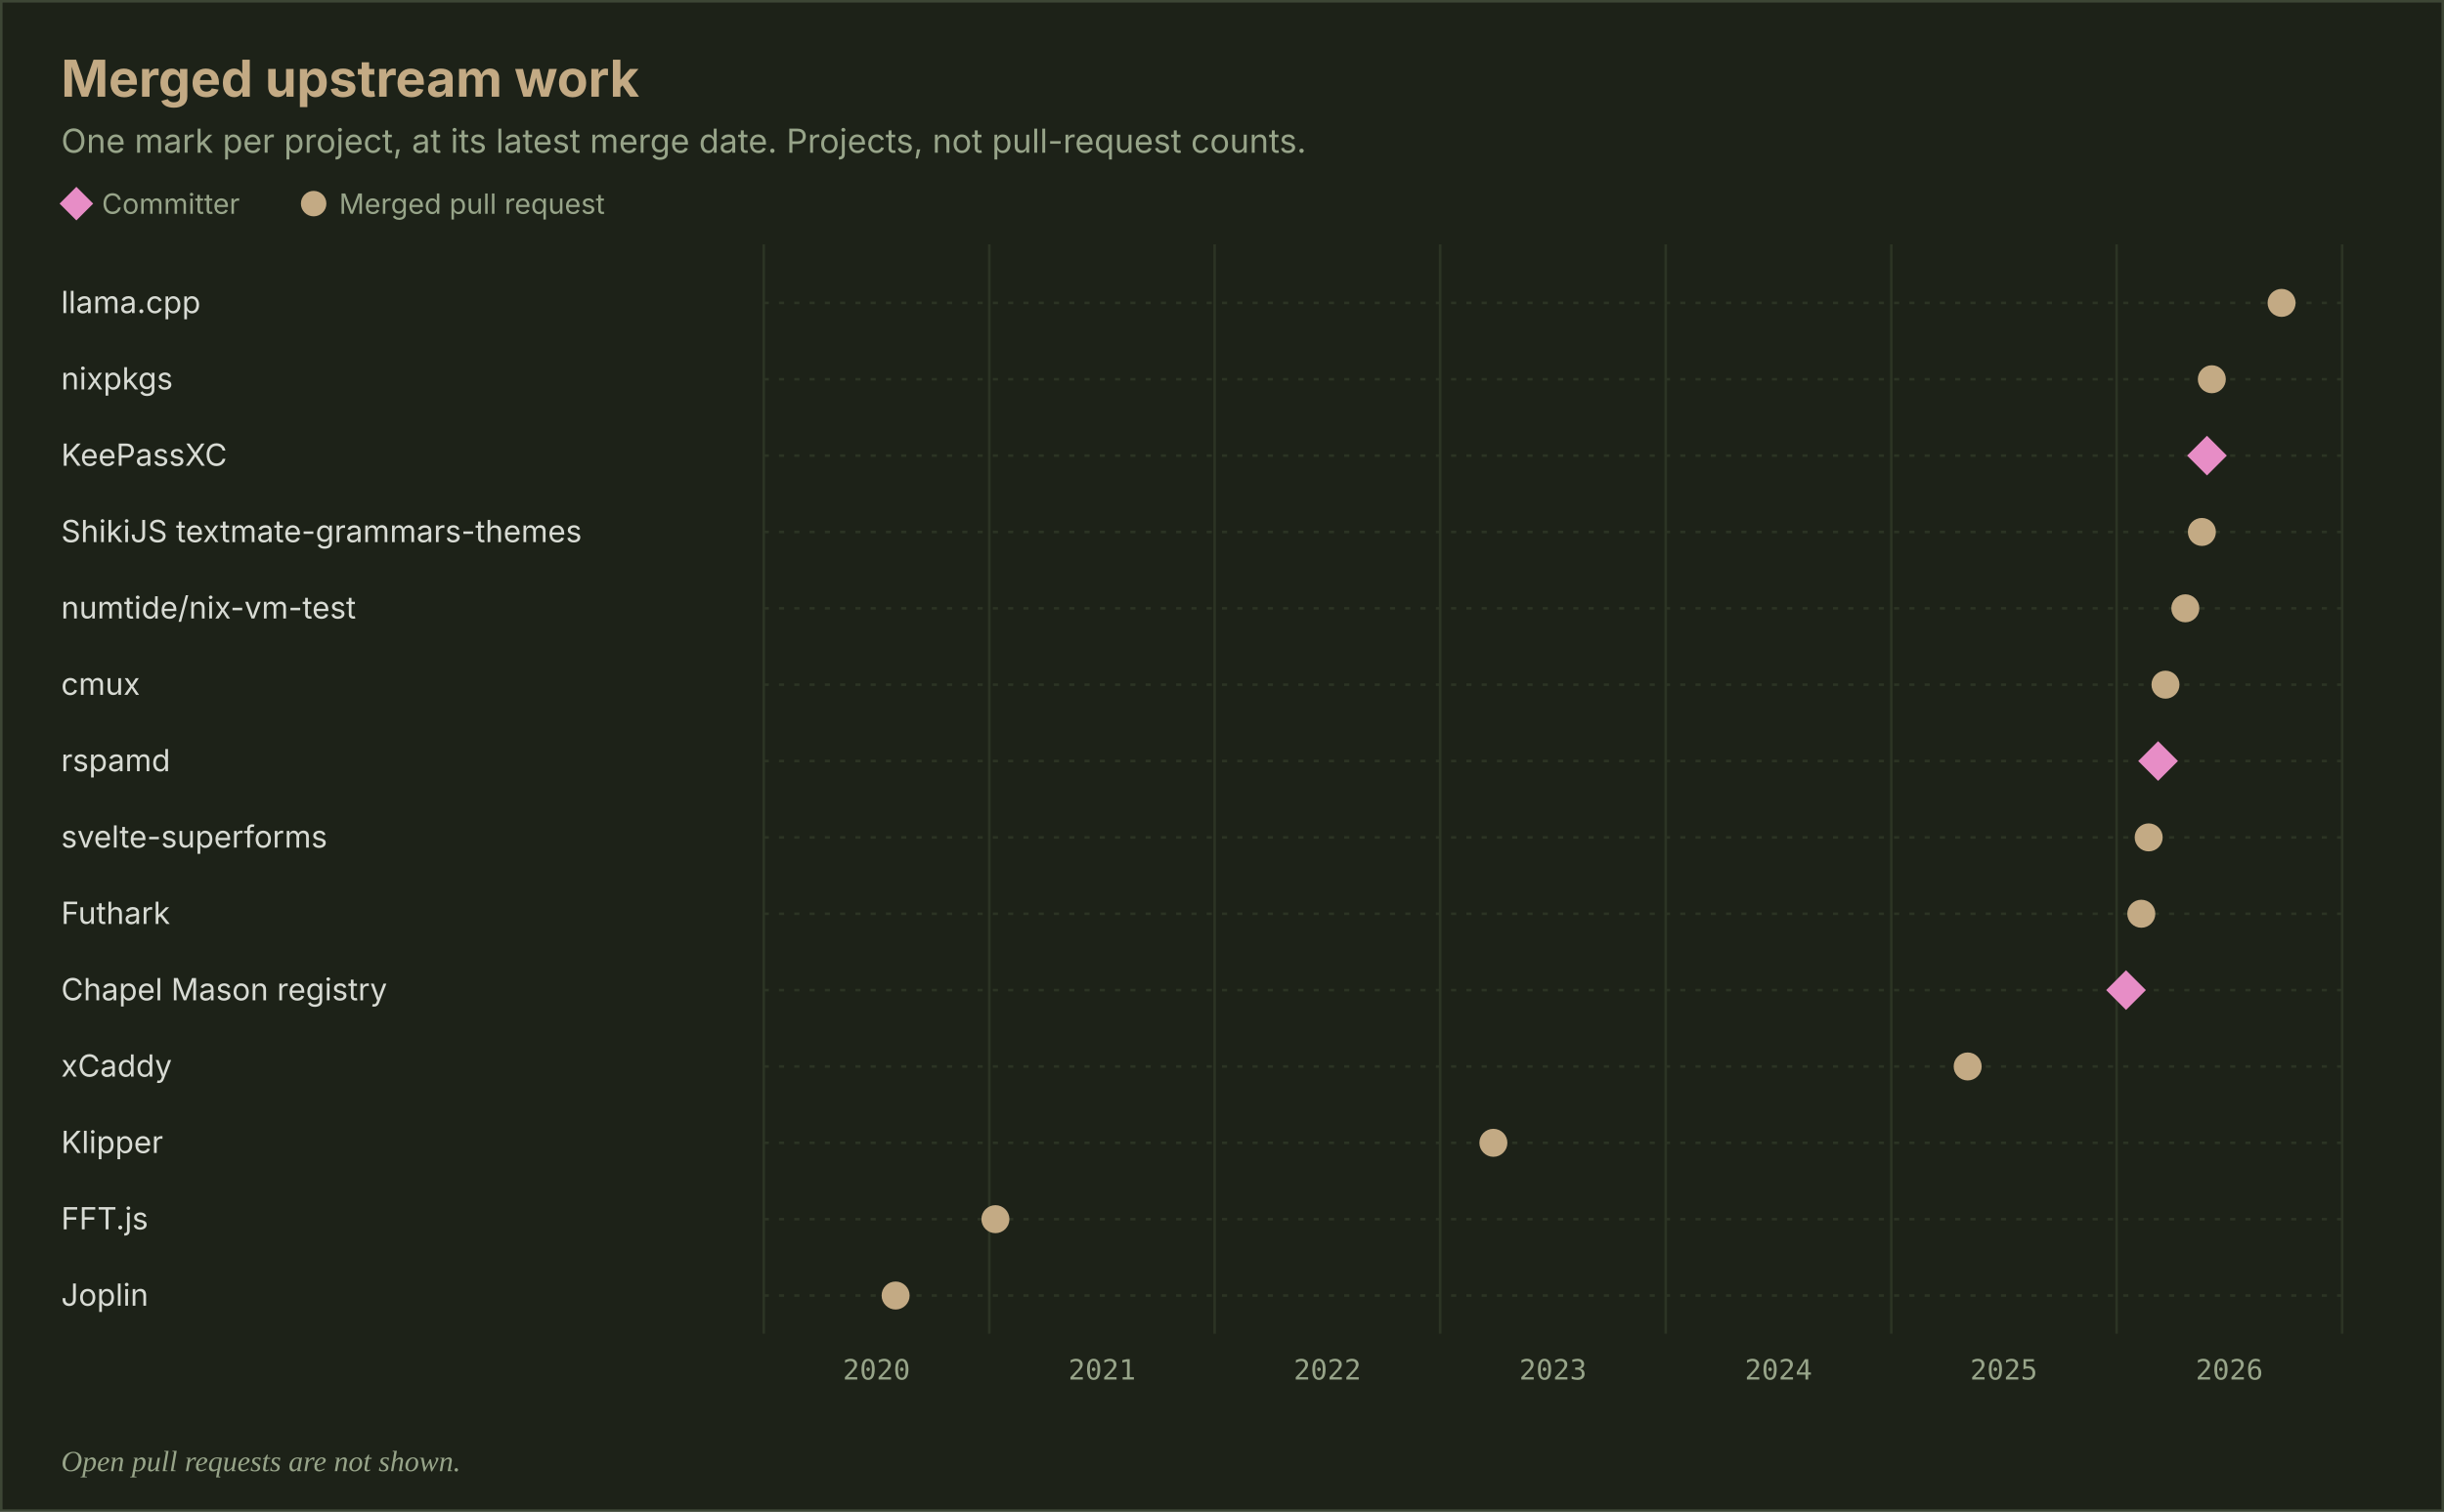
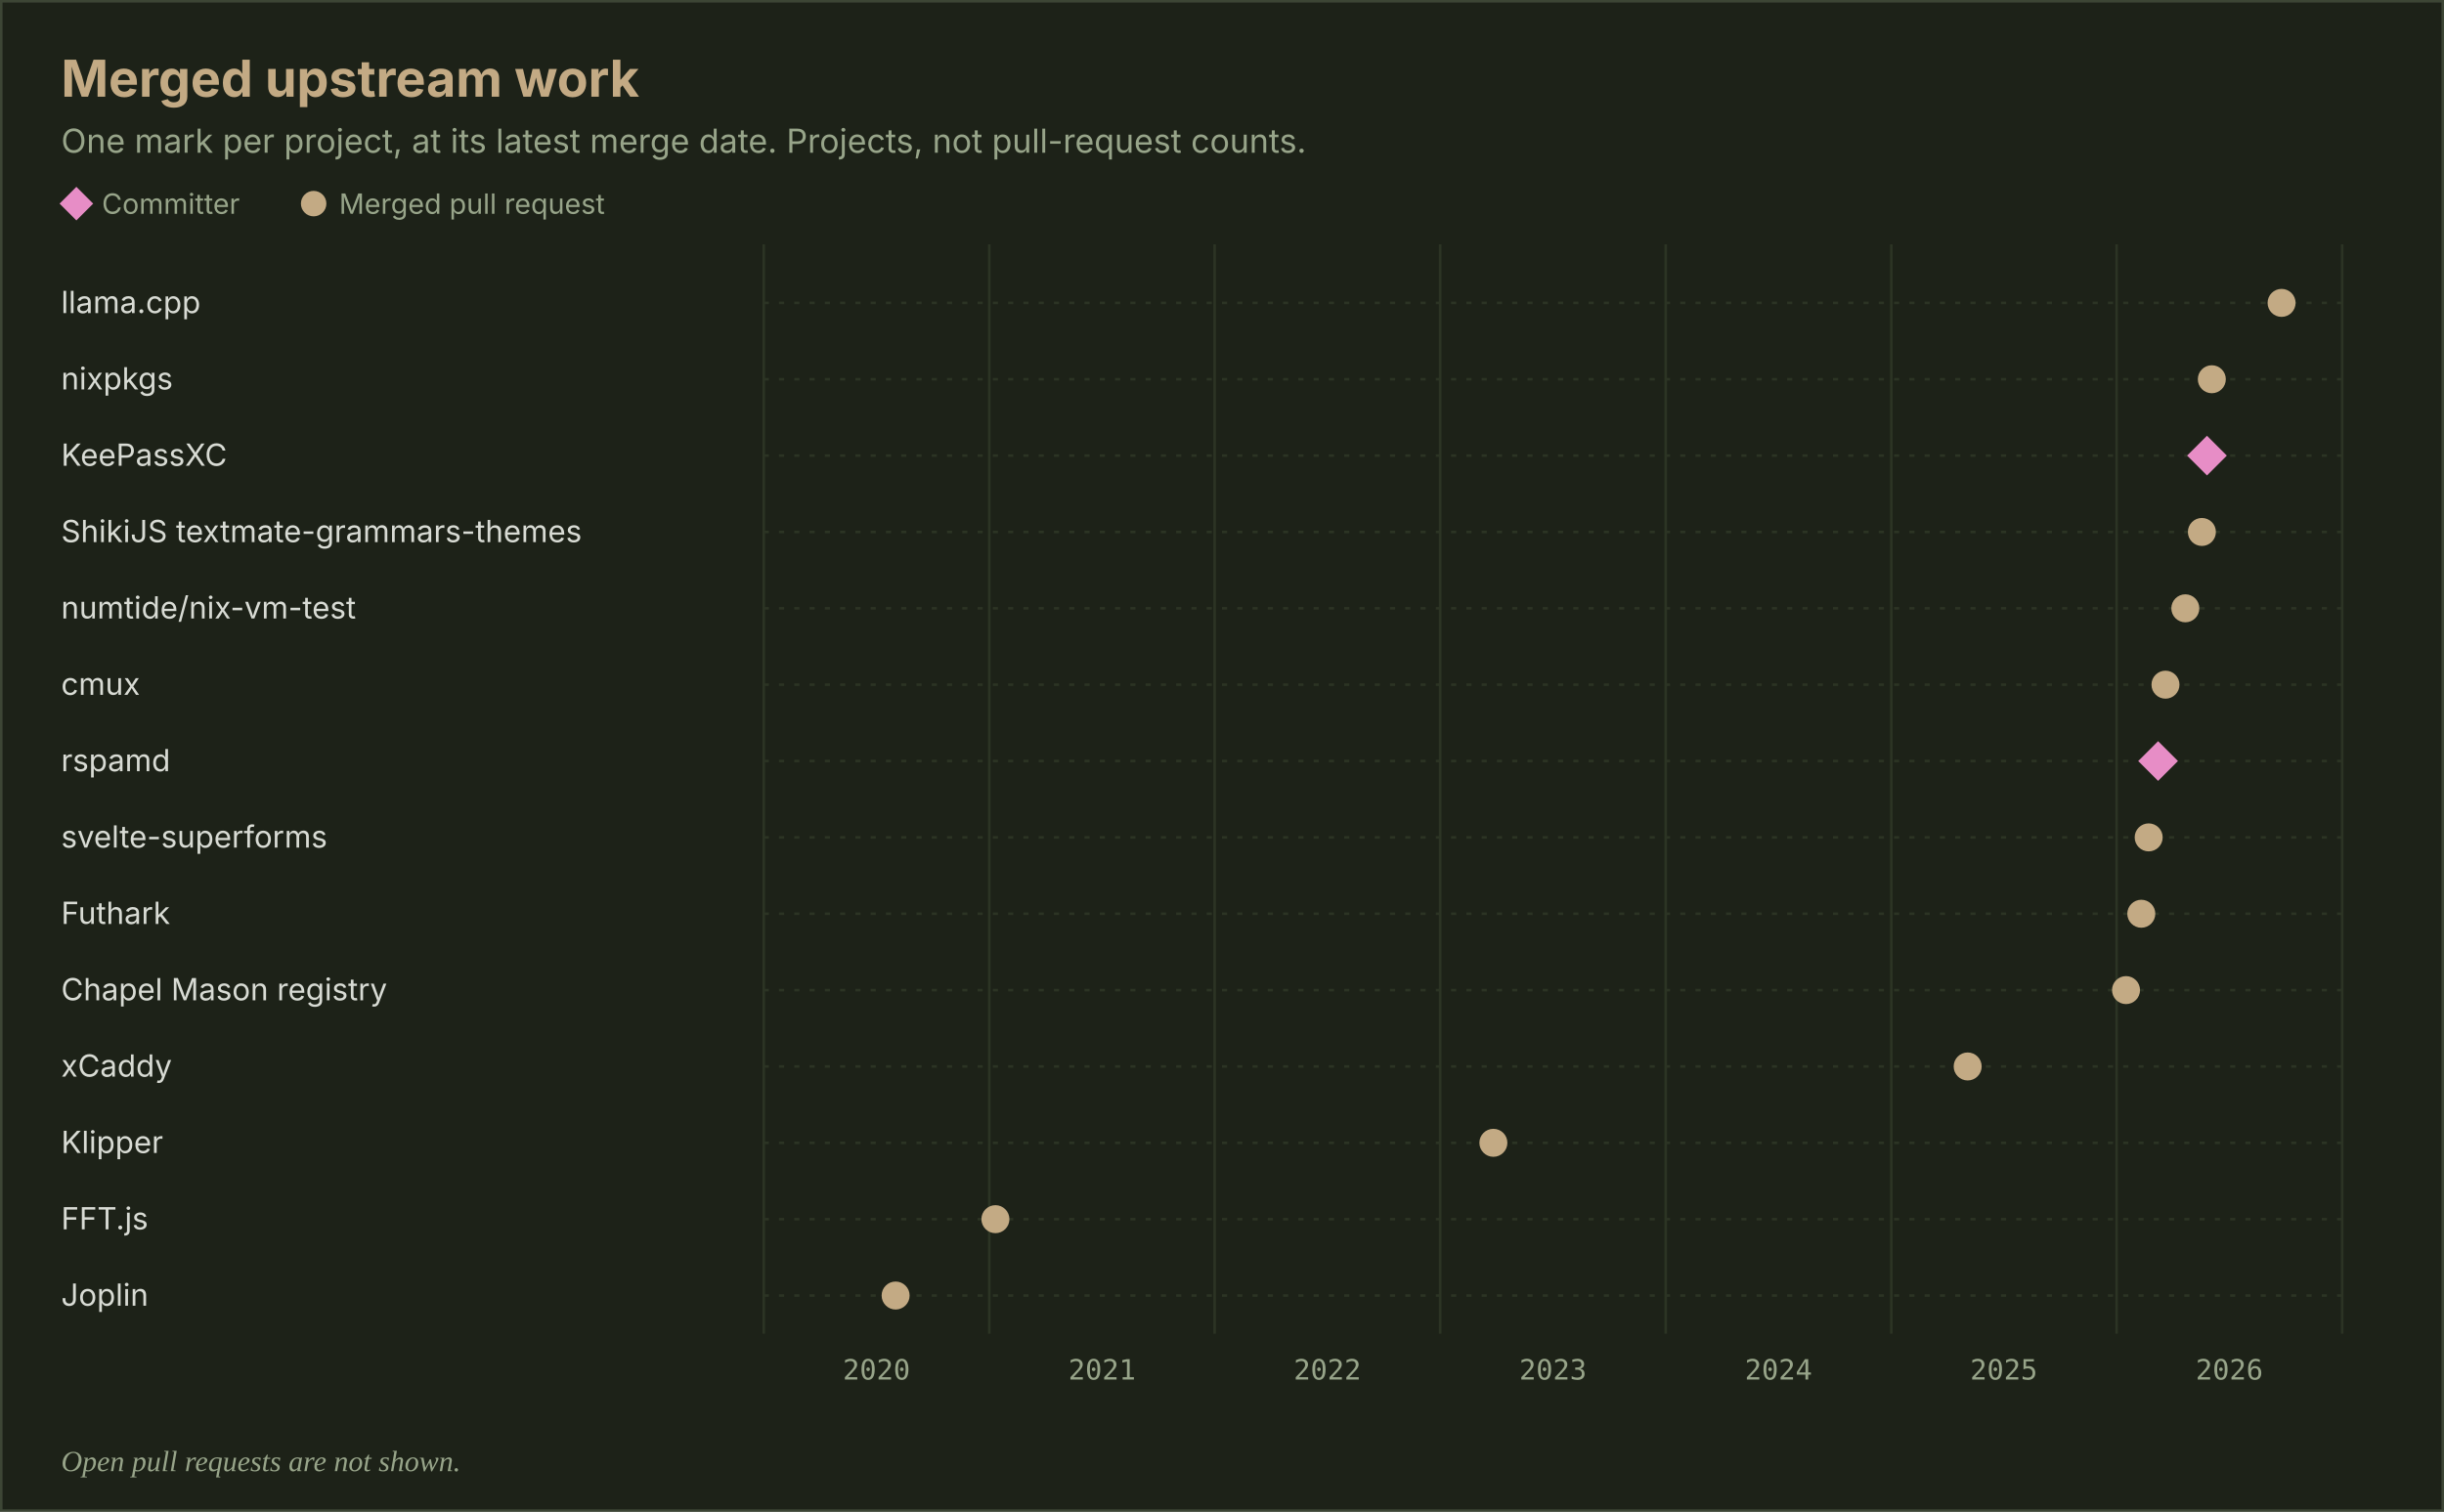
<svg xmlns="http://www.w3.org/2000/svg" viewBox="0 0 960 594" width="960" height="594" role="img" aria-labelledby="upstream-dark-t" aria-describedby="upstream-dark-d">
  <style>text{font-family:'Inter', system-ui, -apple-system, 'Segoe UI', Helvetica, Arial, sans-serif;fill:#d8dbd4}.t-title{font-size:20px;font-weight:700;fill:#c3aa84}.t-sub{font-size:13px;fill:#97a489}.t-cap{font-size:11.5px;fill:#97a489;font-style:italic;font-family:'Crimson Pro', Georgia, 'Times New Roman', serif}.t-lab{font-size:12px;fill:#d8dbd4}.t-small{font-size:11px;fill:#97a489}.t-hd{font-size:11px;font-weight:700;letter-spacing:.06em;fill:#97a489}.t-mono{font-family:'Fira Code', ui-monospace, SFMono-Regular, Menlo, Consolas, monospace;font-size:11px;fill:#97a489}.fade{animation:fade 500ms ease-out backwards}@keyframes fade{from{opacity:0}}.pop{transform-box:fill-box;transform-origin:center;animation:pop 500ms cubic-bezier(.2,.8,.2,1) backwards}@keyframes pop{from{opacity:0;transform:scale(.2)}}@media (prefers-reduced-motion: reduce){*{animation:none !important;transition:none !important}}</style>
  <rect x=".5" y=".5" width="959" height="593" fill="#1d2218" stroke="#3d4635" />
  <text x="24" y="38" class="t-title">Merged upstream work</text>
  <text x="24" y="60" class="t-sub">One mark per project, at its latest merge date. Projects, not pull-request counts.</text>
  <g transform="translate(30 80)">
    <path d="M0 -6.6L6.6 0L0 6.6L-6.6 0Z" fill="#e78dc6" />
  </g>
  <text x="40" y="84" class="t-small">Committer</text>
  <g transform="translate(123.2 80)">
    <path d="M-5 0A5 5 0 1 0 5 0A5 5 0 1 0 -5 0Z" fill="#c3aa84" />
  </g>
  <text x="133.2" y="84" class="t-small">Merged pull request</text>
  <line x1="300" y1="96" x2="300" y2="524" stroke="#2c3424" stroke-width="1" />
  <text x="344.3" y="542" class="t-mono" text-anchor="middle">2020</text>
  <line x1="388.6" y1="96" x2="388.6" y2="524" stroke="#2c3424" stroke-width="1" />
  <text x="432.9" y="542" class="t-mono" text-anchor="middle">2021</text>
  <line x1="477.1" y1="96" x2="477.1" y2="524" stroke="#2c3424" stroke-width="1" />
  <text x="521.4" y="542" class="t-mono" text-anchor="middle">2022</text>
  <line x1="565.7" y1="96" x2="565.7" y2="524" stroke="#2c3424" stroke-width="1" />
  <text x="610" y="542" class="t-mono" text-anchor="middle">2023</text>
  <line x1="654.3" y1="96" x2="654.3" y2="524" stroke="#2c3424" stroke-width="1" />
  <text x="698.6" y="542" class="t-mono" text-anchor="middle">2024</text>
  <line x1="742.9" y1="96" x2="742.9" y2="524" stroke="#2c3424" stroke-width="1" />
  <text x="787.1" y="542" class="t-mono" text-anchor="middle">2025</text>
  <line x1="831.4" y1="96" x2="831.4" y2="524" stroke="#2c3424" stroke-width="1" />
  <text x="875.7" y="542" class="t-mono" text-anchor="middle">2026</text>
  <line x1="920" y1="96" x2="920" y2="524" stroke="#2c3424" stroke-width="1" />
  <line x1="300" y1="119" x2="920" y2="119" stroke="#2c3424" stroke-width="1" stroke-dasharray="2 4" />
  <text x="24" y="123" class="t-lab fade" style="animation-delay:150ms">llama.cpp</text>
  <g transform="translate(896.2 119)">
    <path class="pop" d="M-5.5 0A5.5 5.5 0 1 0 5.5 0A5.5 5.5 0 1 0 -5.5 0Z" fill="#c3aa84" style="animation-delay:400ms" />
  </g>
  <line x1="300" y1="149" x2="920" y2="149" stroke="#2c3424" stroke-width="1" stroke-dasharray="2 4" />
  <text x="24" y="153" class="t-lab fade" style="animation-delay:220ms">nixpkgs</text>
  <g transform="translate(868.8 149)">
    <path class="pop" d="M-5.5 0A5.5 5.5 0 1 0 5.5 0A5.5 5.5 0 1 0 -5.5 0Z" fill="#c3aa84" style="animation-delay:470ms" />
  </g>
  <line x1="300" y1="179" x2="920" y2="179" stroke="#2c3424" stroke-width="1" stroke-dasharray="2 4" />
  <text x="24" y="183" class="t-lab fade" style="animation-delay:290ms">KeePassXC</text>
  <g transform="translate(866.9 179)">
    <path class="pop" d="M0 -7.8L7.8 0L0 7.8L-7.8 0Z" fill="#e78dc6" style="animation-delay:540ms" />
  </g>
  <line x1="300" y1="209" x2="920" y2="209" stroke="#2c3424" stroke-width="1" stroke-dasharray="2 4" />
  <text x="24" y="213" class="t-lab fade" style="animation-delay:360ms">ShikiJS textmate-grammars-themes</text>
  <g transform="translate(864.9 209)">
    <path class="pop" d="M-5.5 0A5.5 5.5 0 1 0 5.5 0A5.5 5.5 0 1 0 -5.5 0Z" fill="#c3aa84" style="animation-delay:610ms" />
  </g>
  <line x1="300" y1="239" x2="920" y2="239" stroke="#2c3424" stroke-width="1" stroke-dasharray="2 4" />
  <text x="24" y="243" class="t-lab fade" style="animation-delay:430ms">numtide/nix-vm-test</text>
  <g transform="translate(858.4 239)">
    <path class="pop" d="M-5.5 0A5.5 5.5 0 1 0 5.5 0A5.5 5.5 0 1 0 -5.5 0Z" fill="#c3aa84" style="animation-delay:680ms" />
  </g>
  <line x1="300" y1="269" x2="920" y2="269" stroke="#2c3424" stroke-width="1" stroke-dasharray="2 4" />
  <text x="24" y="273" class="t-lab fade" style="animation-delay:500ms">cmux</text>
  <g transform="translate(850.6 269)">
    <path class="pop" d="M-5.5 0A5.5 5.5 0 1 0 5.5 0A5.5 5.5 0 1 0 -5.5 0Z" fill="#c3aa84" style="animation-delay:750ms" />
  </g>
  <line x1="300" y1="299" x2="920" y2="299" stroke="#2c3424" stroke-width="1" stroke-dasharray="2 4" />
  <text x="24" y="303" class="t-lab fade" style="animation-delay:570ms">rspamd</text>
  <g transform="translate(847.7 299)">
    <path class="pop" d="M0 -7.8L7.8 0L0 7.8L-7.8 0Z" fill="#e78dc6" style="animation-delay:820ms" />
  </g>
  <line x1="300" y1="329" x2="920" y2="329" stroke="#2c3424" stroke-width="1" stroke-dasharray="2 4" />
  <text x="24" y="333" class="t-lab fade" style="animation-delay:640ms">svelte-superforms</text>
  <g transform="translate(844 329)">
    <path class="pop" d="M-5.5 0A5.5 5.5 0 1 0 5.5 0A5.5 5.5 0 1 0 -5.5 0Z" fill="#c3aa84" style="animation-delay:890ms" />
  </g>
  <line x1="300" y1="359" x2="920" y2="359" stroke="#2c3424" stroke-width="1" stroke-dasharray="2 4" />
  <text x="24" y="363" class="t-lab fade" style="animation-delay:710ms">Futhark</text>
  <g transform="translate(841.1 359)">
    <path class="pop" d="M-5.5 0A5.5 5.5 0 1 0 5.5 0A5.5 5.5 0 1 0 -5.5 0Z" fill="#c3aa84" style="animation-delay:960ms" />
  </g>
  <line x1="300" y1="389" x2="920" y2="389" stroke="#2c3424" stroke-width="1" stroke-dasharray="2 4" />
  <text x="24" y="393" class="t-lab fade" style="animation-delay:780ms">Chapel Mason registry</text>
  <g transform="translate(835.1 389)">
-     <path class="pop" d="M0 -7.8L7.8 0L0 7.8L-7.8 0Z" fill="#e78dc6" style="animation-delay:1030ms" />
+     <path class="pop" d="M-5.5 0A5.5 5.5 0 1 0 5.5 0A5.5 5.5 0 1 0 -5.5 0Z" fill="#c3aa84" style="animation-delay:1030ms" />
  </g>
  <line x1="300" y1="419" x2="920" y2="419" stroke="#2c3424" stroke-width="1" stroke-dasharray="2 4" />
  <text x="24" y="423" class="t-lab fade" style="animation-delay:850ms">xCaddy</text>
  <g transform="translate(772.9 419)">
    <path class="pop" d="M-5.5 0A5.5 5.5 0 1 0 5.5 0A5.5 5.5 0 1 0 -5.5 0Z" fill="#c3aa84" style="animation-delay:1100ms" />
  </g>
  <line x1="300" y1="449" x2="920" y2="449" stroke="#2c3424" stroke-width="1" stroke-dasharray="2 4" />
  <text x="24" y="453" class="t-lab fade" style="animation-delay:920ms">Klipper</text>
  <g transform="translate(586.6 449)">
    <path class="pop" d="M-5.5 0A5.5 5.5 0 1 0 5.5 0A5.5 5.5 0 1 0 -5.5 0Z" fill="#c3aa84" style="animation-delay:1170ms" />
  </g>
  <line x1="300" y1="479" x2="920" y2="479" stroke="#2c3424" stroke-width="1" stroke-dasharray="2 4" />
  <text x="24" y="483" class="t-lab fade" style="animation-delay:990ms">FFT.js</text>
  <g transform="translate(391 479)">
    <path class="pop" d="M-5.5 0A5.5 5.5 0 1 0 5.5 0A5.5 5.5 0 1 0 -5.5 0Z" fill="#c3aa84" style="animation-delay:1240ms" />
  </g>
  <line x1="300" y1="509" x2="920" y2="509" stroke="#2c3424" stroke-width="1" stroke-dasharray="2 4" />
  <text x="24" y="513" class="t-lab fade" style="animation-delay:1060ms">Joplin</text>
  <g transform="translate(351.8 509)">
    <path class="pop" d="M-5.5 0A5.5 5.5 0 1 0 5.5 0A5.5 5.5 0 1 0 -5.5 0Z" fill="#c3aa84" style="animation-delay:1310ms" />
  </g>
  <text x="24" y="578" class="t-cap">Open pull requests are not shown.</text>
</svg>
